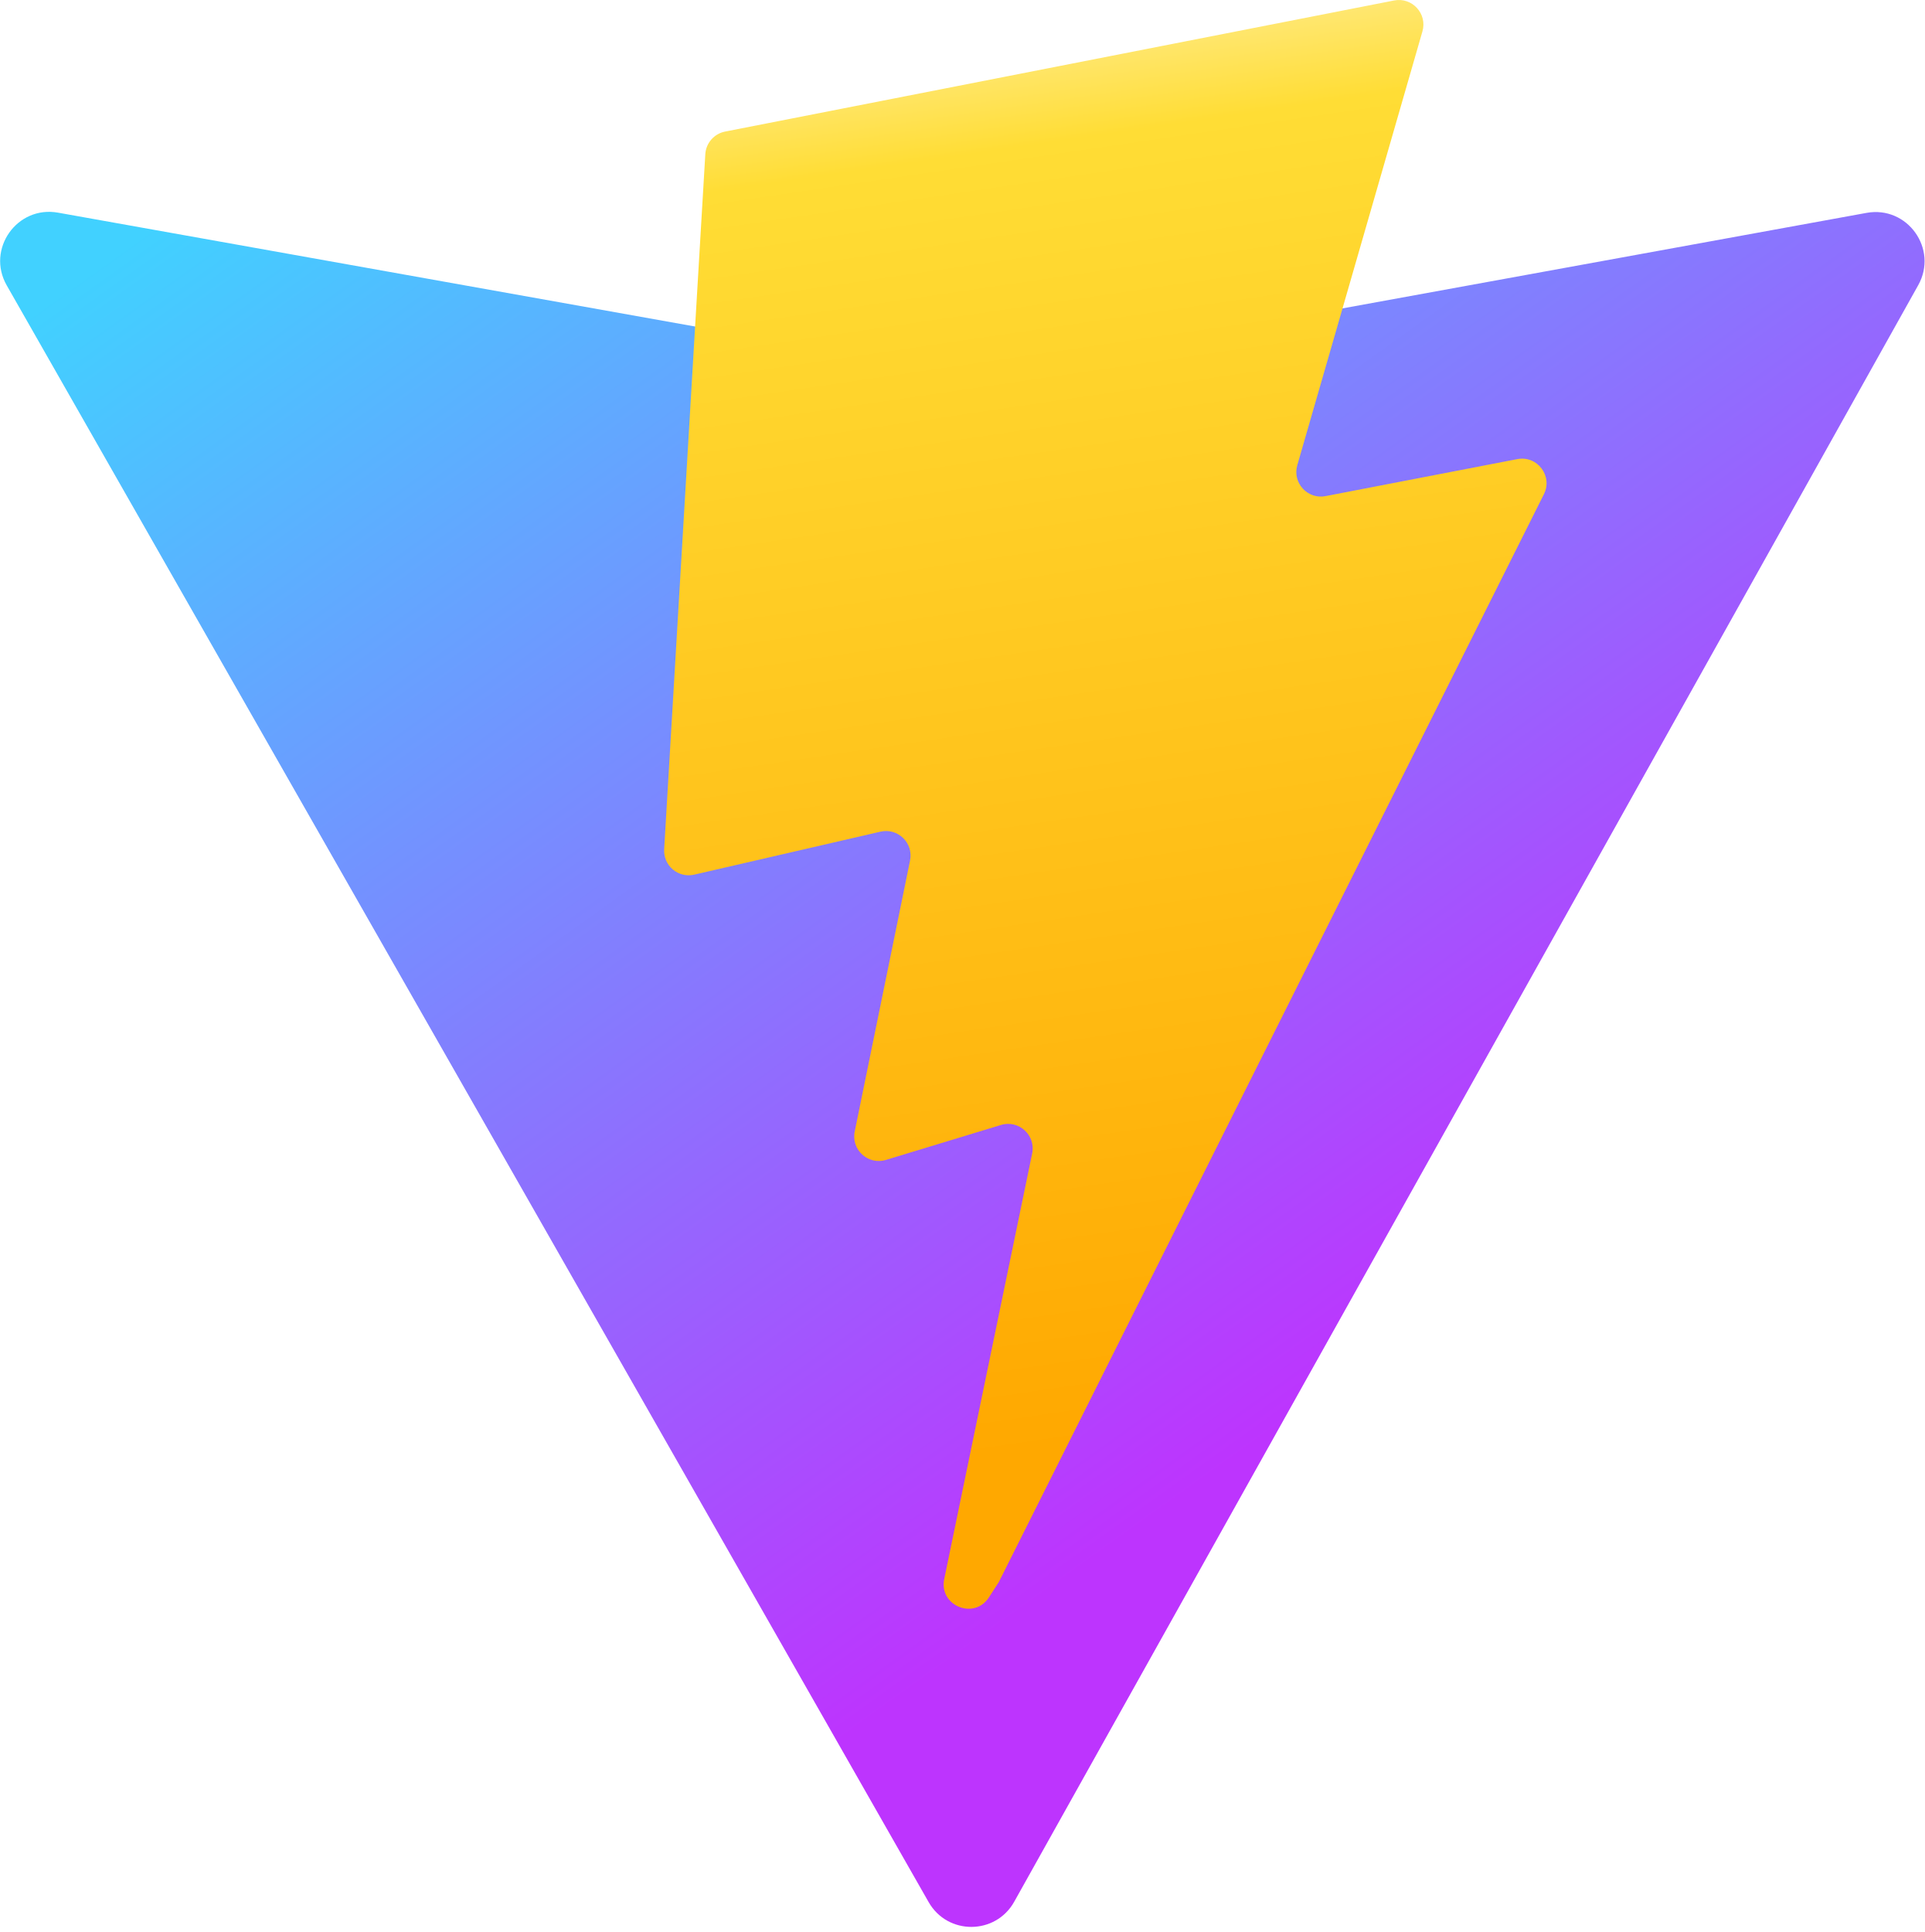
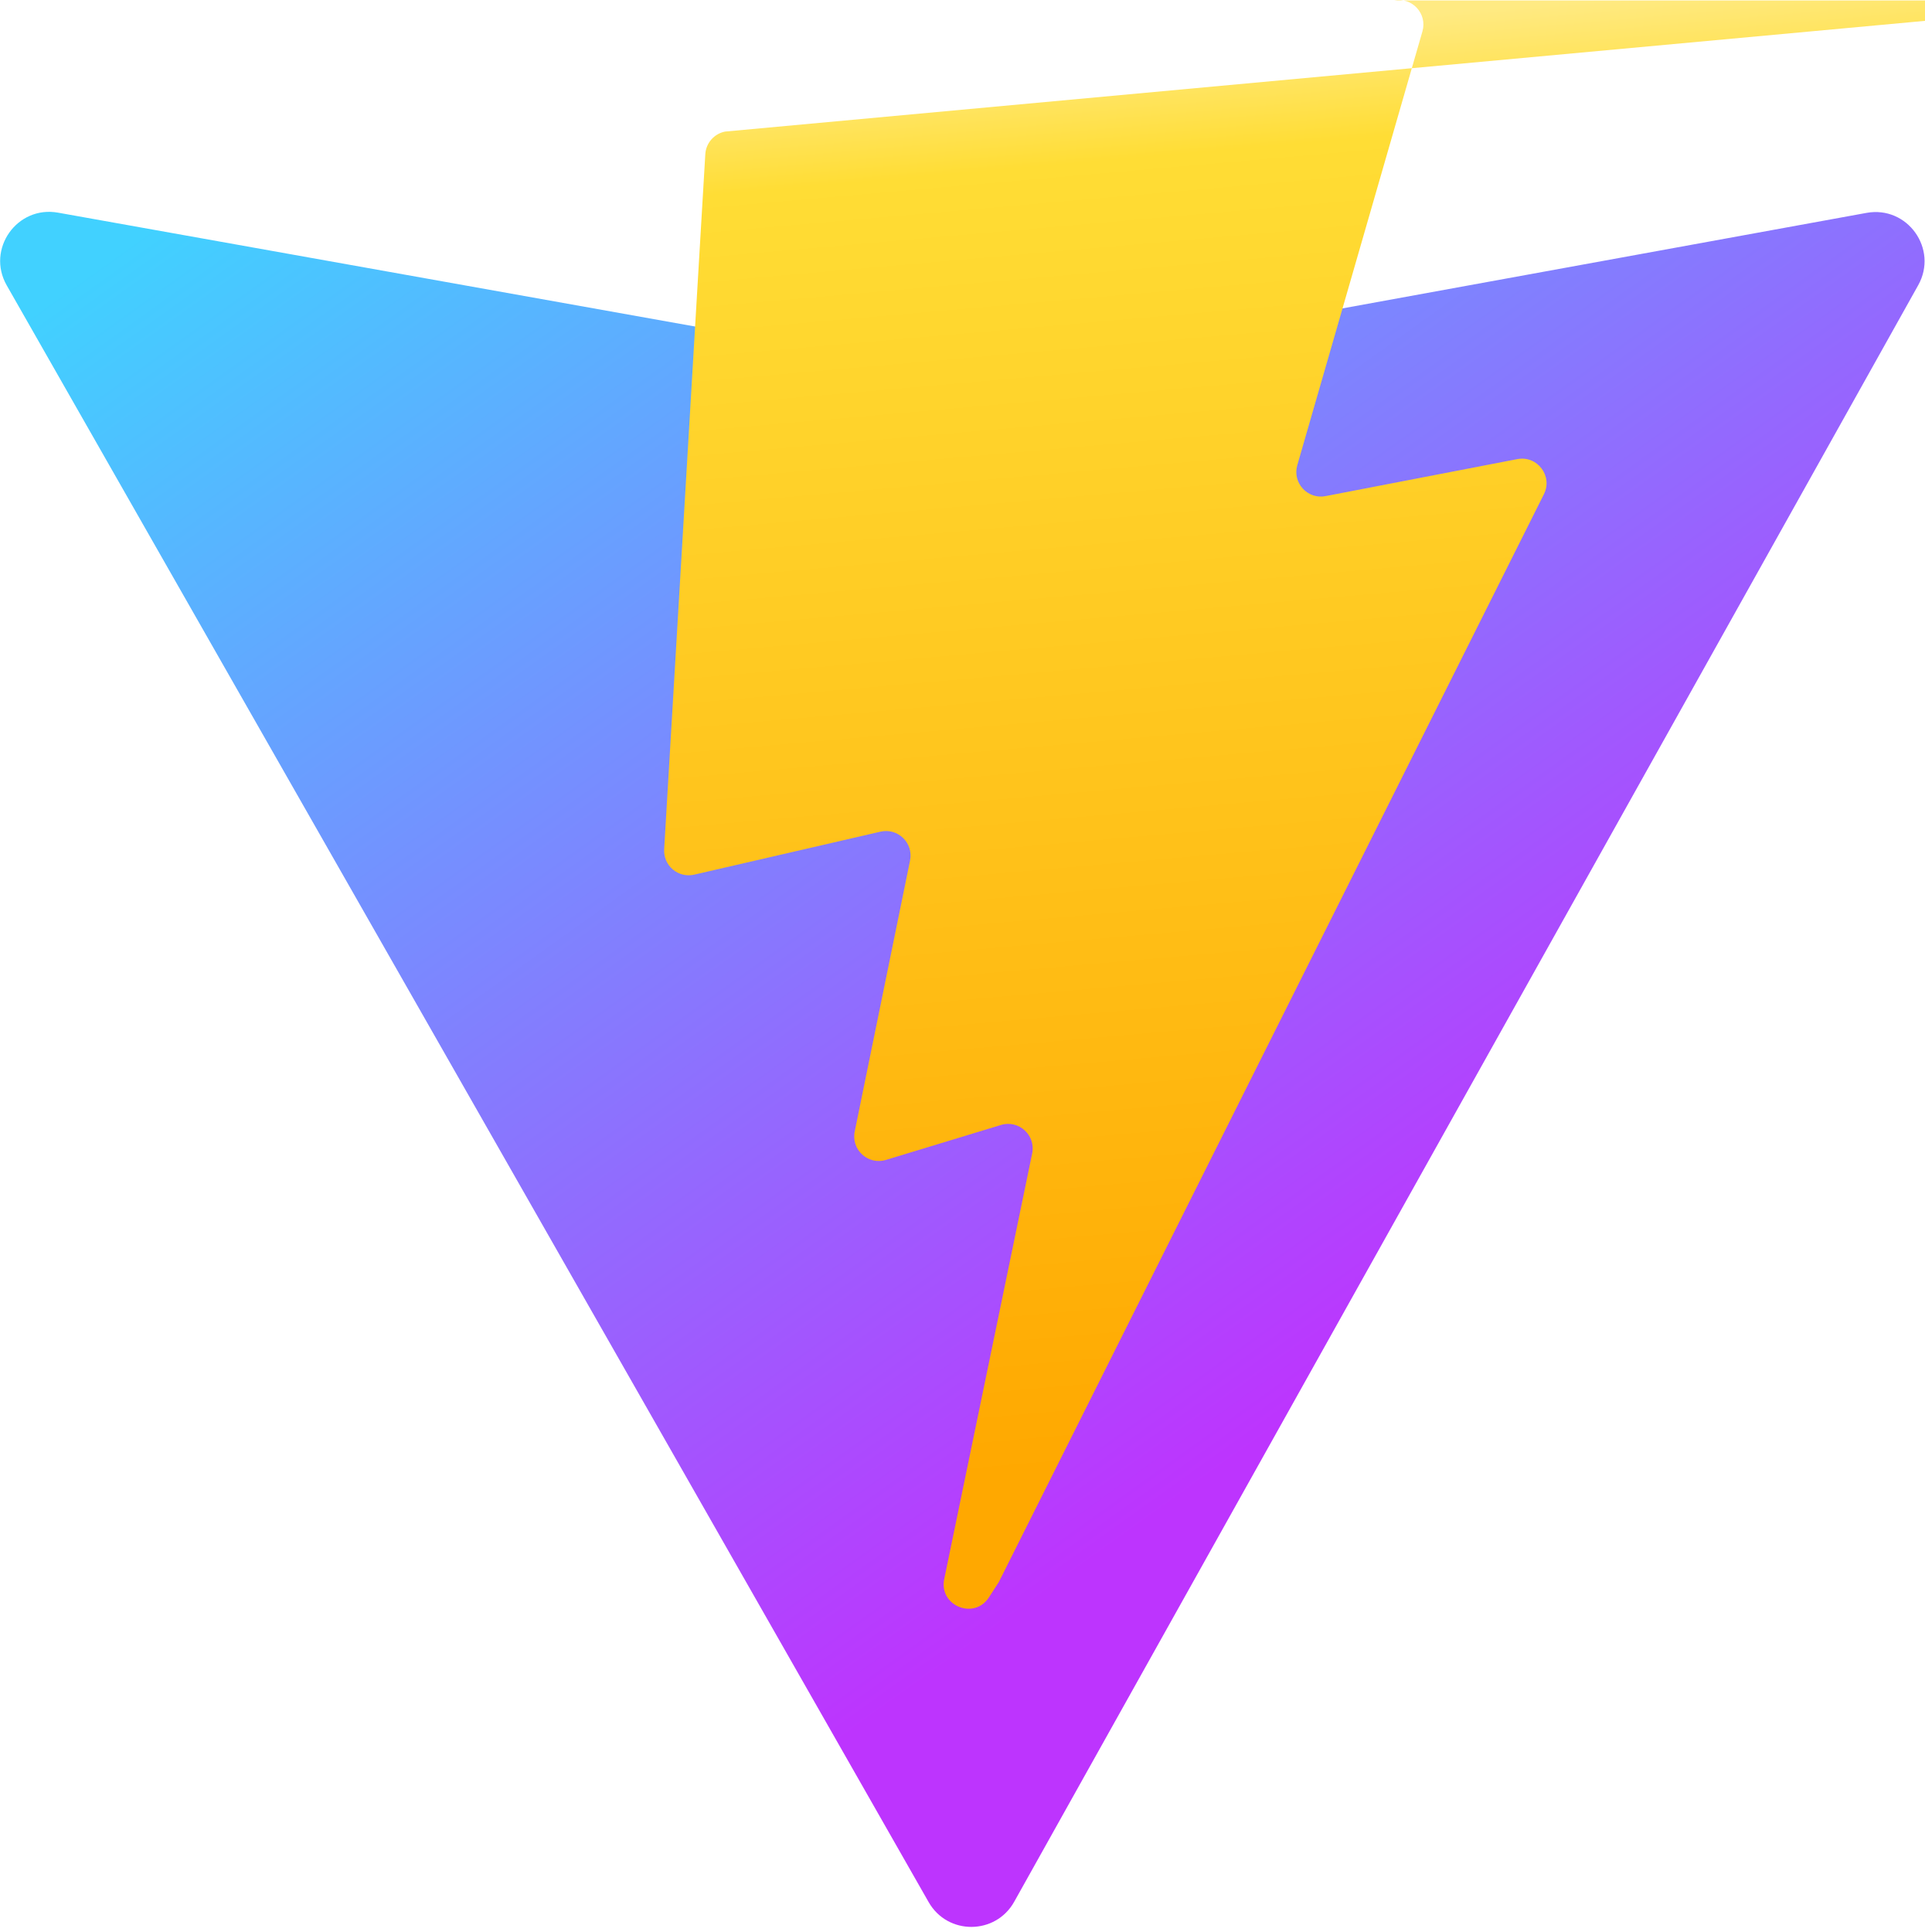
<svg xmlns="http://www.w3.org/2000/svg" aria-hidden="true" role="img" class="iconify iconify--logos" width="31.88" height="32" preserveAspectRatio="xMidYMid meet" viewBox="0 0 256 257">
  <defs>
    <linearGradient id="IconifyId1813088fe1fbc01fb466" x1="-.828%" x2="57.636%" y1="7.652%" y2="78.411%">
      <stop offset="0%" stop-color="#41D1FF" />
      <stop offset="100%" stop-color="#BD34FE" />
    </linearGradient>
    <linearGradient id="IconifyId1813088fe1fbc01fb467" x1="43.376%" x2="50.316%" y1="2.242%" y2="89.03%">
      <stop offset="0%" stop-color="#FFEA83" />
      <stop offset="8.333%" stop-color="#FFDD35" />
      <stop offset="100%" stop-color="#FFA800" />
    </linearGradient>
  </defs>
  <path fill="url(#IconifyId1813088fe1fbc01fb466)" d="M255.153 37.938L134.897 252.976c-2.483 4.44-8.862 4.466-11.382.048L.875 37.958c-2.746-4.814 1.371-10.646 6.827-9.67l120.385 21.517a6.537 6.537 0 0 0 2.322-.004l117.867-21.483c5.438-.991 9.574 4.796 6.877 9.62Z" />
-   <path fill="url(#IconifyId1813088fe1fbc01fb467)" d="M185.432.063L96.44 17.501a3.268 3.268 0 0 0-2.634 3.014l-5.474 92.456a3.268 3.268 0 0 0 3.997 3.378l24.777-5.718c2.318-.535 4.413 1.507 3.936 3.838l-7.361 36.047c-.495 2.426 1.782 4.5 4.151 3.78l15.304-4.649c2.372-.72 4.652 1.36 4.15 3.788l-11.698 56.621c-.732 3.542 3.979 5.473 5.943 2.437l1.313-2.028l72.516-144.72c1.215-2.423-.88-5.186-3.54-4.672l-25.505 4.922c-2.396.462-4.435-1.77-3.759-4.114l16.646-57.705c.677-2.35-1.37-4.583-3.769-4.113Z" />
+   <path fill="url(#IconifyId1813088fe1fbc01fb467)" d="M285.432.063L96.44 17.501a3.268 3.268 0 0 0-2.634 3.014l-5.474 92.456a3.268 3.268 0 0 0 3.997 3.378l24.777-5.718c2.318-.535 4.413 1.507 3.936 3.838l-7.361 36.047c-.495 2.426 1.782 4.5 4.151 3.78l15.304-4.649c2.372-.72 4.652 1.36 4.15 3.788l-11.698 56.621c-.732 3.542 3.979 5.473 5.943 2.437l1.313-2.028l72.516-144.72c1.215-2.423-.88-5.186-3.54-4.672l-25.505 4.922c-2.396.462-4.435-1.77-3.759-4.114l16.646-57.705c.677-2.35-1.37-4.583-3.769-4.113Z" />
</svg>
